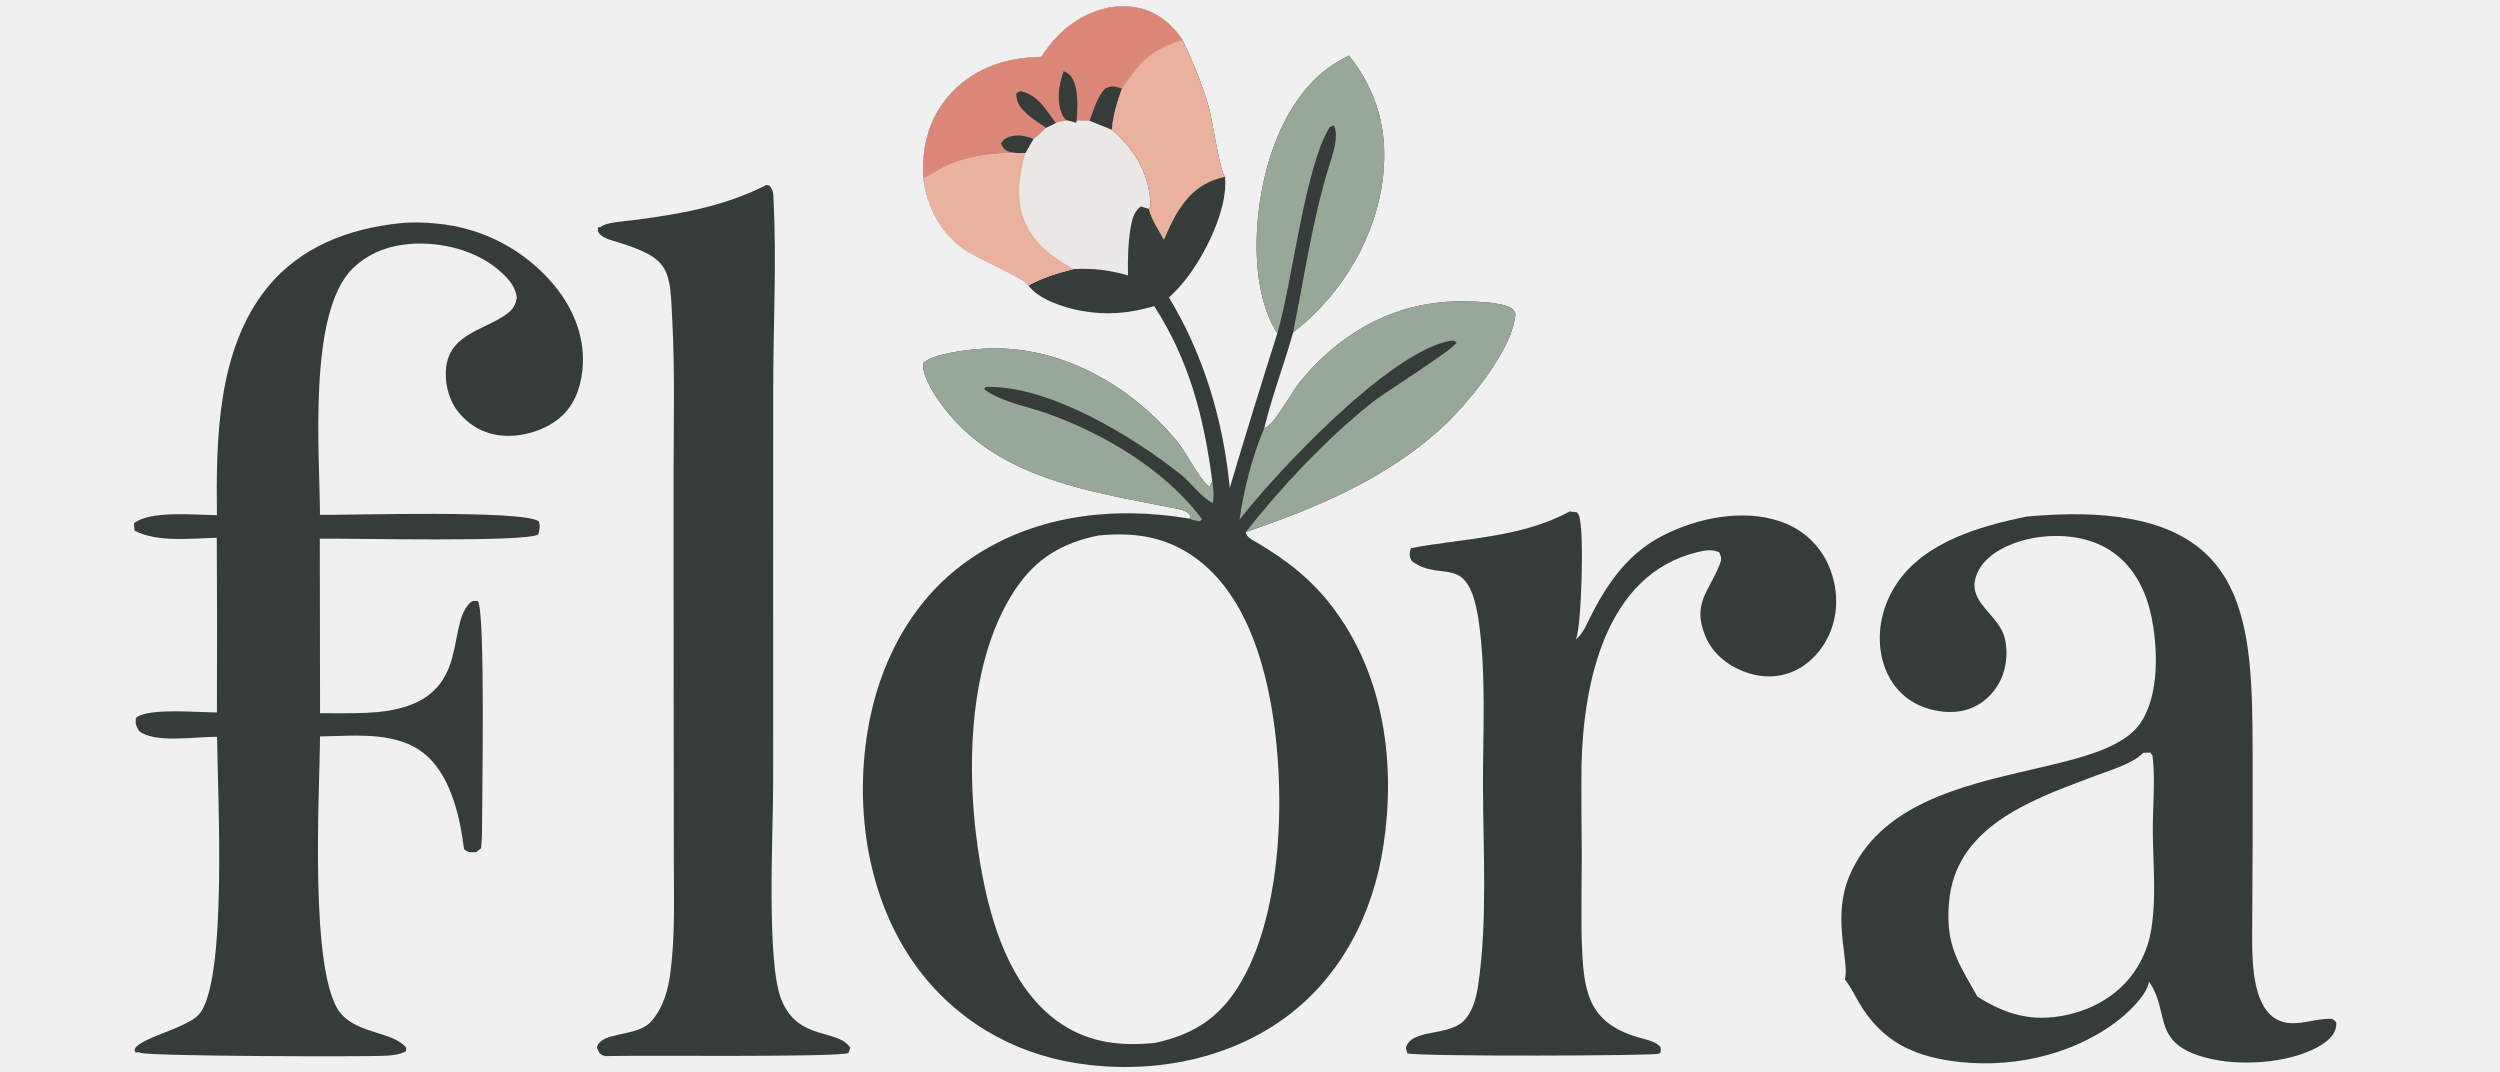
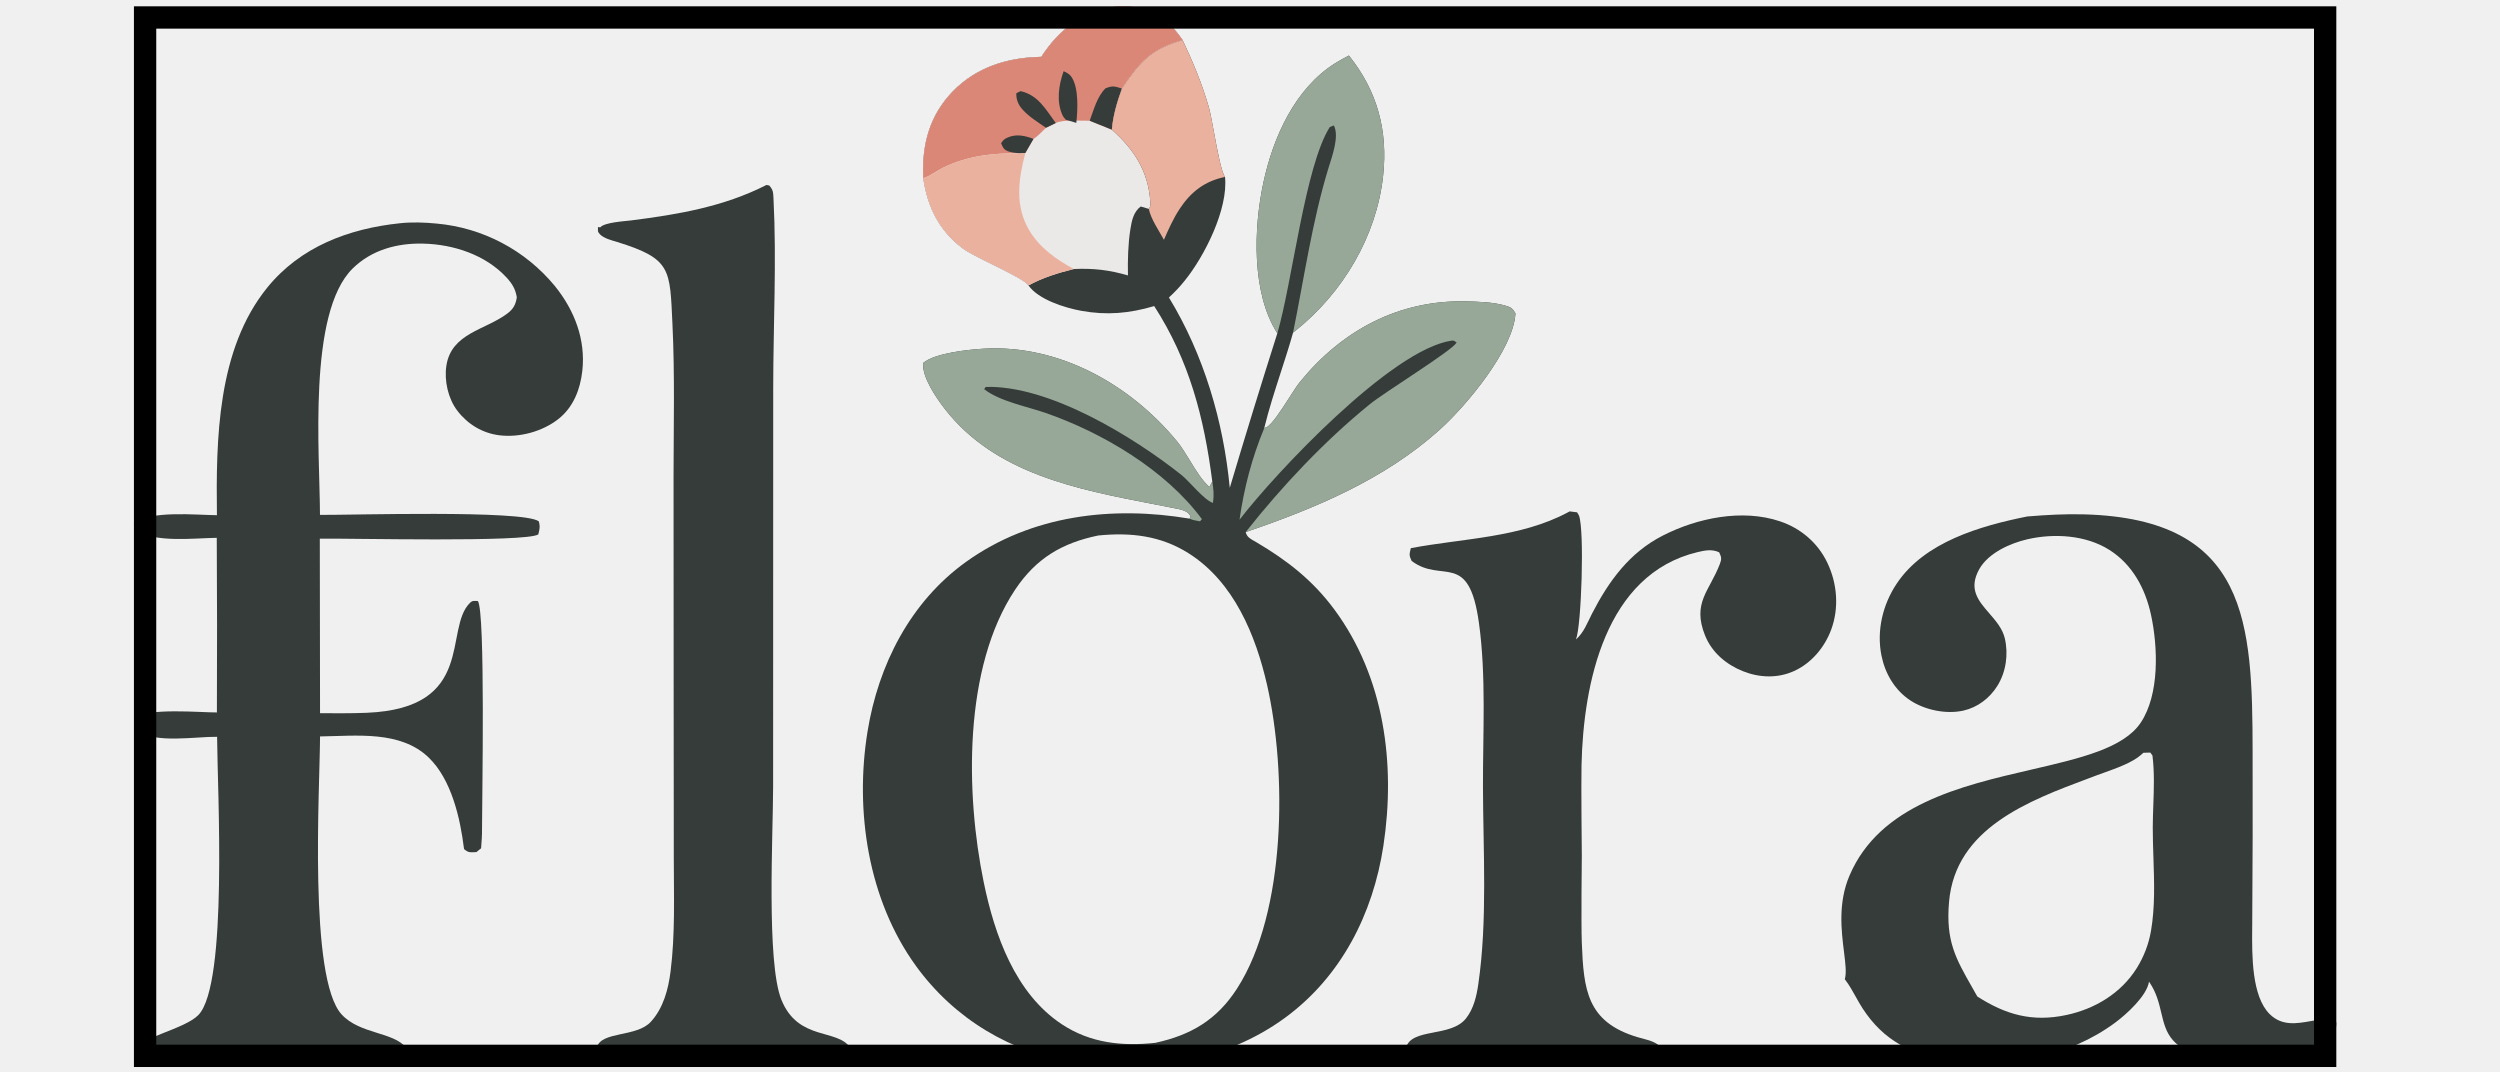
- <svg xmlns="http://www.w3.org/2000/svg" width="84" height="36" viewBox="0 0 84 36" fill="none">
-   <g clip-path="url(#clip0_8238_18966)">
-     <path d="M36.094 0.747C35.63 1.057 35.291 1.448 34.986 1.911C33.861 1.93 32.803 2.252 32.004 3.082C31.242 3.872 30.982 4.832 31.018 5.907L31.021 5.989C31.163 6.954 31.552 7.744 32.339 8.339C32.525 8.48 32.939 8.685 33.361 8.894C33.904 9.163 34.461 9.438 34.557 9.59C34.889 10.065 35.776 10.342 36.325 10.443C37.185 10.6 37.953 10.53 38.781 10.284C39.961 12.114 40.459 14.036 40.733 16.182L40.635 16.363C40.389 16.147 40.186 15.814 39.985 15.483C39.842 15.248 39.7 15.015 39.544 14.825C37.974 12.921 35.588 11.573 33.062 11.715C32.563 11.743 31.412 11.86 31.022 12.193C30.963 12.656 31.469 13.385 31.757 13.753C33.441 15.909 36.179 16.439 38.727 16.933C38.961 16.978 39.193 17.023 39.423 17.069C39.44 17.072 39.458 17.076 39.477 17.079C39.672 17.116 39.95 17.169 39.998 17.358L39.972 17.427C37.371 16.989 34.654 17.305 32.462 18.877C30.587 20.221 29.511 22.342 29.148 24.586C28.716 27.249 29.166 30.23 30.77 32.447C32.066 34.24 33.981 35.378 36.16 35.722C38.569 36.103 41.186 35.655 43.177 34.198C45.066 32.815 46.136 30.7 46.482 28.419C46.899 25.672 46.516 22.753 44.834 20.48C44.108 19.498 43.251 18.83 42.208 18.215C42.185 18.202 42.162 18.189 42.14 18.176C42.011 18.105 41.891 18.039 41.856 17.878C44.197 17.077 46.512 16.112 48.375 14.436C49.279 13.623 50.855 11.727 50.919 10.528C50.813 10.358 50.78 10.328 50.585 10.27C50.181 10.151 49.671 10.135 49.246 10.126C46.986 10.077 45.078 11.11 43.673 12.84C43.59 12.943 43.466 13.136 43.327 13.351C43.058 13.77 42.734 14.273 42.553 14.354C42.537 14.362 42.521 14.368 42.504 14.374C42.496 14.378 42.487 14.381 42.478 14.384C42.629 13.762 42.829 13.144 43.029 12.527C43.175 12.076 43.321 11.626 43.447 11.175L43.514 11.122C45.109 9.855 46.251 7.948 46.473 5.908C46.638 4.39 46.279 3.061 45.323 1.866C45.165 1.948 45.009 2.033 44.858 2.127C43.505 2.978 42.775 4.623 42.449 6.136C42.122 7.655 42.046 9.848 42.919 11.198C42.37 12.924 41.837 14.655 41.32 16.391C41.108 14.156 40.446 11.914 39.276 9.996C39.466 9.823 39.642 9.636 39.802 9.436C40.472 8.61 41.271 7.025 41.16 5.945C41.038 5.788 40.903 5.055 40.787 4.431C40.722 4.079 40.663 3.762 40.617 3.602C40.391 2.817 40.084 2.084 39.736 1.347C39.396 0.826 38.892 0.408 38.273 0.271C37.505 0.1 36.738 0.317 36.094 0.747ZM36.902 17.993C37.987 17.886 38.988 17.993 39.932 18.587C41.456 19.546 42.194 21.341 42.577 23.027C43.233 25.923 43.23 30.629 41.566 33.214C40.888 34.267 40.015 34.779 38.818 35.039C37.701 35.159 36.637 35.048 35.68 34.416C34.107 33.379 33.416 31.407 33.052 29.64C32.443 26.682 32.36 22.427 34.113 19.805C34.815 18.756 35.689 18.242 36.902 17.993Z" fill="#353C3A" />
-     <path d="M34.986 1.911C35.291 1.448 35.63 1.057 36.094 0.747C36.738 0.317 37.505 0.1 38.273 0.271C38.892 0.408 39.396 0.826 39.735 1.347C38.674 1.654 38.312 2.062 37.697 2.974C37.535 3.419 37.397 3.884 37.358 4.358C38.104 5.016 38.584 5.756 38.65 6.775C38.658 6.897 38.667 6.92 38.6 7.018L38.329 6.938C38.087 7.115 38.027 7.415 37.982 7.698C37.901 8.201 37.89 8.744 37.9 9.254C37.277 9.072 36.728 9.009 36.08 9.039C35.547 9.171 35.043 9.325 34.557 9.59C34.386 9.32 32.765 8.662 32.338 8.339C31.552 7.744 31.163 6.954 31.021 5.989L31.018 5.907C30.982 4.832 31.242 3.872 32.004 3.082C32.803 2.252 33.861 1.93 34.986 1.911Z" fill="#EAE9E8" />
-     <path d="M34.986 1.911C35.291 1.448 35.63 1.057 36.094 0.747C36.738 0.317 37.505 0.1 38.273 0.271C38.892 0.408 39.396 0.826 39.735 1.347C38.674 1.654 38.312 2.062 37.697 2.974C37.535 3.419 37.397 3.884 37.358 4.358L36.612 4.057C36.315 4.065 35.729 4.005 35.475 4.134L35.146 4.294C35.02 4.409 34.872 4.582 34.726 4.666L34.451 5.141L34.26 5.153C33.374 5.137 32.538 5.234 31.727 5.616C31.498 5.724 31.258 5.917 31.021 5.989L31.018 5.907C30.982 4.832 31.242 3.872 32.004 3.082C32.803 2.252 33.861 1.93 34.986 1.911Z" fill="#DB8778" />
-     <path d="M36.612 4.057C36.748 3.694 36.862 3.247 37.142 2.97C37.395 2.867 37.446 2.901 37.697 2.974C37.535 3.419 37.397 3.884 37.358 4.358L36.612 4.057Z" fill="#353C3A" />
-     <path d="M35.146 4.294C34.878 4.109 34.57 3.922 34.354 3.676C34.213 3.517 34.139 3.344 34.149 3.132L34.29 3.062C34.883 3.192 35.137 3.677 35.474 4.134L35.146 4.294Z" fill="#353C3A" />
-     <path d="M34.26 5.153C34.148 5.139 34.023 5.129 33.914 5.097C33.734 5.044 33.705 4.969 33.636 4.814C33.713 4.705 33.731 4.676 33.854 4.622C34.15 4.492 34.436 4.557 34.726 4.666L34.451 5.141L34.26 5.153Z" fill="#353C3A" />
-     <path d="M35.738 2.393C35.838 2.436 35.936 2.488 35.999 2.58C36.253 2.953 36.211 3.697 36.164 4.129L35.812 4.024C35.763 3.971 35.726 3.929 35.696 3.863C35.488 3.402 35.574 2.851 35.738 2.393Z" fill="#353C3A" />
-     <path d="M34.261 5.153L34.451 5.141C34.219 6.02 34.094 6.908 34.58 7.733C34.927 8.323 35.49 8.719 36.08 9.039C35.547 9.171 35.044 9.325 34.557 9.59C34.386 9.32 32.765 8.662 32.339 8.339C31.552 7.744 31.163 6.954 31.021 5.989C31.258 5.917 31.499 5.724 31.728 5.616C32.538 5.234 33.375 5.137 34.261 5.153Z" fill="#EBB19F" />
-     <path d="M42.478 14.384C42.503 14.374 42.529 14.366 42.554 14.354C42.827 14.232 43.428 13.142 43.673 12.84C45.078 11.11 46.986 10.077 49.246 10.126C49.672 10.135 50.181 10.151 50.586 10.27C50.781 10.328 50.814 10.358 50.92 10.528C50.855 11.727 49.279 13.623 48.376 14.436C46.512 16.112 44.197 17.077 41.856 17.878C43.072 16.338 44.495 14.827 46.017 13.59C46.546 13.159 48.782 11.791 48.944 11.509C48.872 11.462 48.862 11.433 48.773 11.445C46.751 11.74 42.857 15.893 41.648 17.463C41.801 16.393 42.064 15.384 42.478 14.384Z" fill="#97A898" />
-     <path d="M39.972 17.427L39.998 17.358C39.946 17.151 39.616 17.107 39.423 17.069C36.691 16.523 33.595 16.107 31.757 13.753C31.469 13.385 30.963 12.656 31.022 12.193C31.412 11.86 32.562 11.743 33.062 11.715C35.588 11.573 37.974 12.921 39.544 14.825C39.92 15.281 40.214 15.993 40.635 16.363L40.733 16.182C40.776 16.437 40.793 16.638 40.756 16.898C40.453 16.8 39.973 16.177 39.687 15.951C38.077 14.675 35.253 12.939 33.122 13L33.067 13.075C33.597 13.489 34.495 13.653 35.128 13.873C37.038 14.535 39.167 15.791 40.385 17.444L40.319 17.517C40.213 17.493 40.065 17.479 39.972 17.427Z" fill="#97A898" />
-     <path d="M45.323 1.866C46.279 3.061 46.638 4.39 46.473 5.908C46.251 7.948 45.109 9.855 43.513 11.122L43.447 11.175C43.816 9.354 44.09 7.436 44.631 5.663C44.749 5.278 45.012 4.581 44.817 4.214L44.68 4.269C43.847 5.587 43.426 9.469 42.919 11.198C42.046 9.848 42.121 7.655 42.449 6.136C42.775 4.623 43.504 2.978 44.858 2.127C45.009 2.033 45.165 1.948 45.323 1.866Z" fill="#97A898" />
-     <path d="M37.697 2.974C38.312 2.062 38.674 1.654 39.735 1.347C40.084 2.084 40.39 2.817 40.617 3.602C40.745 4.045 40.969 5.7 41.16 5.945C40.482 6.082 40.011 6.447 39.634 7.021C39.424 7.341 39.26 7.706 39.108 8.057C38.94 7.746 38.668 7.362 38.6 7.018C38.667 6.92 38.658 6.897 38.65 6.775C38.584 5.756 38.104 5.016 37.357 4.358C37.397 3.884 37.535 3.419 37.697 2.974Z" fill="#EBB19F" />
-     <path d="M70.053 17.283C69.405 17.264 68.76 17.3 68.115 17.354C66.547 17.67 64.665 18.204 63.727 19.614C63.259 20.318 63.05 21.187 63.217 22.022C63.339 22.635 63.667 23.196 64.198 23.541C64.69 23.86 65.395 24.005 65.97 23.876C66.447 23.769 66.853 23.46 67.111 23.047C67.403 22.579 67.488 21.985 67.362 21.45C67.284 21.12 67.059 20.86 66.839 20.607C66.475 20.187 66.128 19.788 66.506 19.12C66.814 18.577 67.543 18.253 68.122 18.119C69.017 17.913 70.087 17.976 70.877 18.478C71.651 18.968 72.082 19.775 72.273 20.652C72.509 21.741 72.564 23.329 71.93 24.279C71.355 25.142 69.891 25.481 68.246 25.861C65.888 26.407 63.16 27.038 62.144 29.42C61.753 30.335 61.87 31.275 61.958 31.983C62.007 32.376 62.047 32.698 61.986 32.903C61.997 32.917 62.008 32.931 62.018 32.946C62.145 33.117 62.248 33.302 62.351 33.487C62.426 33.622 62.502 33.757 62.587 33.887C63.293 34.973 64.246 35.445 65.505 35.639C67.406 35.931 69.513 35.514 71.072 34.359C71.445 34.084 72.133 33.464 72.206 32.986C72.213 32.994 72.219 33.002 72.225 33.011L72.233 33.022C72.461 33.363 72.542 33.705 72.618 34.026C72.779 34.702 72.918 35.288 74.355 35.594C75.433 35.823 77.102 35.707 78.058 35.071C78.254 34.941 78.456 34.739 78.494 34.498C78.499 34.467 78.5 34.443 78.5 34.418C78.5 34.398 78.499 34.377 78.499 34.35C78.483 34.335 78.469 34.322 78.457 34.31C78.386 34.24 78.373 34.227 78.243 34.231C78.054 34.236 77.859 34.27 77.665 34.305C77.172 34.393 76.679 34.481 76.267 34.078C75.655 33.481 75.666 32.097 75.674 31.21C75.674 31.141 75.675 31.076 75.675 31.014C75.69 29.095 75.694 27.176 75.688 25.257C75.681 20.918 75.542 17.447 70.053 17.283ZM72.015 25.294L72.252 25.286L72.323 25.385C72.391 25.937 72.372 26.492 72.352 27.047C72.343 27.301 72.334 27.555 72.334 27.809C72.333 28.143 72.344 28.484 72.356 28.827C72.383 29.647 72.411 30.48 72.275 31.272C72.199 31.719 72.035 32.147 71.794 32.531C71.265 33.375 70.391 33.9 69.429 34.105C68.29 34.348 67.396 34.096 66.438 33.482C66.38 33.379 66.324 33.28 66.269 33.185C65.709 32.202 65.375 31.615 65.488 30.304C65.701 27.827 68.162 26.906 70.183 26.151L70.339 26.093L70.447 26.052C70.523 26.023 70.607 25.993 70.696 25.962L70.697 25.961C71.121 25.81 71.655 25.619 71.946 25.359C71.956 25.35 71.965 25.341 71.974 25.333C71.988 25.32 72.001 25.306 72.015 25.294Z" fill="#353C3A" />
-     <path d="M70.369 26.081C70.344 26.09 70.319 26.1 70.294 26.109L70.338 26.093L70.369 26.081Z" fill="#EAE9E8" />
-     <path d="M13.435 7.501C13.836 7.457 14.271 7.472 14.673 7.512C16.223 7.652 17.651 8.406 18.64 9.607C19.301 10.422 19.686 11.411 19.565 12.468C19.495 13.087 19.264 13.685 18.761 14.079C18.225 14.5 17.456 14.709 16.78 14.626C16.21 14.556 15.713 14.254 15.366 13.8C15.057 13.395 14.922 12.792 14.998 12.29C15.164 11.189 16.317 11.087 17.05 10.532C17.247 10.383 17.329 10.232 17.365 9.991C17.32 9.708 17.205 9.524 17.015 9.32C16.311 8.561 15.238 8.211 14.223 8.185C13.348 8.163 12.482 8.396 11.847 9.024C10.331 10.522 10.746 15.249 10.751 17.3C11.766 17.309 17.578 17.13 18.102 17.516C18.154 17.686 18.131 17.785 18.087 17.956C17.689 18.228 11.763 18.084 10.745 18.099L10.754 23.964C11.277 23.965 11.802 23.972 12.325 23.95C16.004 23.796 14.903 21.14 15.787 20.26C15.88 20.168 15.928 20.193 16.056 20.193C16.312 20.533 16.196 26.884 16.196 27.837C16.199 28.061 16.183 28.279 16.165 28.502L16.006 28.631C15.802 28.634 15.752 28.665 15.591 28.529C15.466 27.498 15.171 26.191 14.402 25.452C13.448 24.536 11.969 24.728 10.754 24.744C10.746 26.494 10.359 32.872 11.481 34.088C12.095 34.753 13.22 34.666 13.653 35.207L13.633 35.326C13.393 35.459 13.098 35.466 12.829 35.477C12.055 35.509 5.109 35.492 4.727 35.377C4.651 35.353 4.68 35.349 4.601 35.359C4.586 35.361 4.572 35.365 4.557 35.369L4.519 35.277C4.623 34.886 6.213 34.576 6.668 34.102C7.665 33.061 7.304 26.551 7.294 24.757C6.594 24.746 5.193 24.99 4.667 24.558C4.569 24.367 4.542 24.332 4.564 24.122C4.952 23.774 6.735 23.94 7.288 23.939C7.296 21.983 7.295 20.026 7.284 18.07C6.433 18.086 5.292 18.236 4.52 17.829L4.5 17.585C5.031 17.142 6.598 17.305 7.289 17.31C7.258 14.77 7.295 11.745 8.98 9.664C10.095 8.287 11.727 7.679 13.435 7.501Z" fill="#353C3A" />
-     <path d="M25.754 6.214L25.849 6.233C25.979 6.385 25.98 6.467 25.989 6.66C26.098 8.765 25.981 10.938 25.98 13.05L25.977 26.415C25.977 28.019 25.746 32.335 26.256 33.594C26.823 34.992 28.145 34.55 28.572 35.207L28.505 35.382C28.119 35.532 21.481 35.451 20.411 35.484C20.326 35.484 20.343 35.493 20.279 35.468C20.117 35.404 20.121 35.34 20.053 35.19C20.214 34.638 21.394 34.861 21.875 34.325C22.292 33.861 22.455 33.245 22.531 32.641C22.689 31.39 22.64 30.105 22.64 28.846L22.635 23.547L22.631 15.957C22.634 14.272 22.676 12.577 22.595 10.894C22.506 9.043 22.569 8.698 20.739 8.132C20.554 8.075 20.291 8.013 20.154 7.868C20.068 7.777 20.094 7.747 20.092 7.629L20.169 7.639C20.314 7.471 20.978 7.435 21.21 7.405C22.799 7.203 24.314 6.947 25.754 6.214Z" fill="#353C3A" />
-     <path d="M52.74 17.183L52.989 17.214C53.009 17.245 53.041 17.29 53.055 17.327C53.24 17.81 53.139 21.046 52.952 21.486C53.219 21.254 53.334 20.925 53.493 20.617C54.054 19.526 54.748 18.569 55.869 17.996C57.033 17.401 58.544 17.091 59.807 17.516C60.509 17.752 61.075 18.236 61.397 18.905C61.732 19.603 61.798 20.424 61.529 21.154C61.309 21.749 60.867 22.279 60.285 22.545C59.733 22.797 59.121 22.775 58.563 22.552C57.999 22.327 57.52 21.924 57.291 21.352C56.847 20.253 57.444 19.855 57.787 18.951C57.854 18.776 57.841 18.722 57.764 18.558C57.529 18.444 57.282 18.493 57.038 18.551C53.931 19.296 53.202 22.968 53.139 25.708C53.124 26.383 53.148 28.748 53.148 28.748C53.148 28.748 53.123 31.022 53.148 31.675C53.211 33.262 53.32 34.338 55.017 34.847C55.265 34.922 55.581 34.968 55.77 35.154C55.821 35.204 55.796 35.293 55.795 35.361C55.776 35.375 55.757 35.391 55.738 35.404C55.633 35.477 47.729 35.504 47.29 35.394L47.237 35.212C47.42 34.522 48.748 34.868 49.26 34.216C49.515 33.892 49.614 33.469 49.671 33.069C49.983 30.923 49.833 28.605 49.828 26.433C49.824 24.633 49.939 22.716 49.694 20.938C49.354 18.464 48.453 19.625 47.43 18.846C47.341 18.651 47.355 18.63 47.404 18.418C49.146 18.088 51.081 18.073 52.683 17.214L52.74 17.183Z" fill="#353C3A" />
+ <svg xmlns="http://www.w3.org/2000/svg" width="112" height="48" viewBox="0 0 112 48" fill="none">
+   <g clip-path="url(#clip0_8209_115731)">
+     <path d="M48.126 0.995C47.507 1.409 47.055 1.931 46.648 2.547C45.148 2.573 43.737 3.002 42.672 4.109C41.656 5.163 41.31 6.443 41.357 7.876L41.362 7.985C41.551 9.271 42.069 10.325 43.118 11.119C43.366 11.307 43.919 11.58 44.481 11.858C45.206 12.217 45.948 12.584 46.076 12.787C46.519 13.419 47.701 13.789 48.434 13.923C49.581 14.134 50.604 14.04 51.708 13.712C53.282 16.152 53.946 18.715 54.311 21.576L54.181 21.818C53.852 21.529 53.582 21.085 53.313 20.644C53.123 20.331 52.933 20.02 52.725 19.767C50.632 17.227 47.451 15.431 44.083 15.62C43.417 15.658 41.883 15.813 41.363 16.258C41.284 16.875 41.959 17.847 42.343 18.338C44.588 21.212 48.239 21.919 51.636 22.577C51.948 22.637 52.258 22.697 52.564 22.758C52.587 22.763 52.611 22.767 52.636 22.772C52.896 22.822 53.267 22.892 53.331 23.144L53.296 23.236C49.828 22.652 46.206 23.073 43.282 25.169C40.783 26.961 39.348 29.789 38.864 32.781C38.289 36.332 38.889 40.306 41.027 43.263C42.755 45.654 45.308 47.17 48.214 47.63C51.425 48.137 54.915 47.541 57.569 45.597C60.088 43.753 61.514 40.934 61.976 37.891C62.532 34.23 62.021 30.337 59.779 27.306C58.811 25.998 57.669 25.107 56.277 24.287C56.247 24.269 56.216 24.252 56.186 24.235C56.015 24.14 55.855 24.052 55.808 23.837C58.929 22.769 62.016 21.483 64.501 19.248C65.706 18.163 67.807 15.636 67.893 14.037C67.751 13.811 67.707 13.77 67.447 13.694C66.908 13.534 66.229 13.513 65.662 13.501C62.648 13.436 60.104 14.813 58.231 17.12C58.12 17.257 57.955 17.514 57.77 17.801C57.411 18.36 56.979 19.031 56.738 19.139C56.716 19.149 56.695 19.157 56.673 19.166C56.661 19.17 56.649 19.175 56.638 19.179C56.839 18.349 57.106 17.526 57.372 16.702C57.567 16.102 57.761 15.502 57.93 14.899L58.018 14.83C60.145 13.14 61.669 10.597 61.964 7.877C62.185 5.853 61.706 4.082 60.431 2.488C60.221 2.598 60.012 2.711 59.811 2.837C58.006 3.971 57.033 6.164 56.599 8.181C56.162 10.206 56.062 13.131 57.225 14.93C56.493 17.232 55.783 19.54 55.094 21.855C54.811 18.875 53.928 15.885 52.368 13.328C52.621 13.097 52.856 12.848 53.07 12.581C53.963 11.48 55.029 9.367 54.881 7.927C54.718 7.718 54.537 6.74 54.383 5.908C54.296 5.439 54.218 5.016 54.156 4.803C53.854 3.757 53.446 2.778 52.981 1.796C52.529 1.101 51.857 0.544 51.031 0.361C50.007 0.134 48.984 0.422 48.126 0.995ZM49.202 23.99C50.649 23.847 51.985 23.991 53.243 24.783C55.275 26.062 56.258 28.455 56.769 30.703C57.645 34.564 57.64 40.839 55.421 44.286C54.518 45.689 53.353 46.373 51.757 46.719C50.268 46.879 48.849 46.731 47.573 45.889C45.476 44.505 44.555 41.876 44.07 39.52C43.257 35.576 43.146 29.902 45.485 26.407C46.42 25.009 47.585 24.323 49.202 23.99Z" fill="#353C3A" />
+     <path d="M46.648 2.547C47.055 1.931 47.506 1.409 48.125 0.995C48.983 0.422 50.006 0.134 51.03 0.361C51.856 0.544 52.528 1.101 52.98 1.796C51.565 2.205 51.083 2.749 50.263 3.966C50.047 4.558 49.862 5.179 49.81 5.81C50.805 6.688 51.445 7.675 51.533 9.034C51.544 9.196 51.556 9.226 51.467 9.358L51.105 9.251C50.783 9.486 50.702 9.887 50.642 10.263C50.535 10.935 50.519 11.659 50.532 12.339C49.702 12.096 48.971 12.011 48.106 12.052C47.395 12.228 46.724 12.433 46.076 12.787C45.848 12.427 43.686 11.549 43.118 11.119C42.069 10.325 41.55 9.271 41.361 7.985L41.357 7.876C41.309 6.443 41.656 5.163 42.671 4.109C43.736 3.002 45.148 2.573 46.648 2.547Z" fill="#EAE9E8" />
+     <path d="M46.648 2.547C47.055 1.931 47.506 1.409 48.125 0.995C48.983 0.422 50.006 0.134 51.03 0.361C51.856 0.544 52.528 1.101 52.98 1.796C51.565 2.205 51.083 2.749 50.263 3.966C50.047 4.558 49.862 5.179 49.81 5.81L48.816 5.409C48.42 5.42 47.639 5.34 47.299 5.512L46.861 5.725C46.692 5.878 46.495 6.11 46.301 6.221L45.934 6.855L45.68 6.871C44.499 6.849 43.384 6.978 42.303 7.488C41.997 7.632 41.677 7.889 41.361 7.985L41.357 7.876C41.309 6.443 41.656 5.163 42.671 4.109C43.736 3.002 45.148 2.573 46.648 2.547Z" fill="#DB8778" />
+     <path d="M48.817 5.409C48.998 4.925 49.15 4.329 49.524 3.959C49.861 3.823 49.929 3.868 50.263 3.966C50.048 4.558 49.863 5.179 49.81 5.81L48.817 5.409Z" fill="#353C3A" />
+     <path d="M46.861 5.725C46.504 5.479 46.094 5.229 45.805 4.902C45.617 4.689 45.519 4.459 45.532 4.176L45.72 4.083C46.511 4.257 46.849 4.903 47.299 5.512L46.861 5.725Z" fill="#353C3A" />
+     <path d="M45.68 6.871C45.531 6.852 45.364 6.839 45.219 6.796C44.978 6.725 44.939 6.625 44.848 6.418C44.95 6.274 44.975 6.234 45.139 6.162C45.533 5.989 45.914 6.077 46.301 6.221L45.934 6.855L45.68 6.871Z" fill="#353C3A" />
+     <path d="M47.65 3.19C47.784 3.248 47.915 3.317 47.999 3.441C48.337 3.937 48.281 4.929 48.219 5.505L47.749 5.365C47.685 5.295 47.635 5.238 47.595 5.15C47.318 4.536 47.432 3.802 47.65 3.19Z" fill="#353C3A" />
+     <path d="M45.681 6.871L45.935 6.855C45.625 8.026 45.458 9.211 46.106 10.311C46.569 11.097 47.32 11.626 48.107 12.052C47.396 12.228 46.724 12.433 46.076 12.787C45.848 12.427 43.686 11.549 43.118 11.119C42.069 10.325 41.551 9.271 41.362 7.985C41.677 7.889 41.998 7.632 42.303 7.488C43.384 6.978 44.5 6.849 45.681 6.871Z" fill="#EBB19F" />
+     <path d="M56.638 19.179C56.67 19.166 56.705 19.154 56.738 19.139C57.103 18.976 57.904 17.523 58.231 17.12C60.103 14.813 62.648 13.436 65.662 13.501C66.228 13.513 66.908 13.534 67.447 13.694C67.707 13.77 67.751 13.811 67.892 14.037C67.806 15.636 65.706 18.163 64.5 19.248C62.016 21.483 58.929 22.769 55.808 23.837C57.429 21.784 59.326 19.77 61.355 18.119C62.061 17.545 65.042 15.721 65.258 15.346C65.162 15.283 65.149 15.243 65.03 15.261C62.334 15.653 57.142 21.19 55.53 23.284C55.734 21.858 56.085 20.512 56.638 19.179Z" fill="#97A898" />
+     <path d="M53.296 23.236L53.331 23.144C53.261 22.868 52.822 22.81 52.564 22.758C48.921 22.031 44.794 21.476 42.343 18.338C41.959 17.847 41.284 16.875 41.363 16.258C41.883 15.813 43.417 15.658 44.083 15.62C47.451 15.431 50.632 17.227 52.725 19.767C53.227 20.375 53.619 21.324 54.181 21.818L54.311 21.576C54.368 21.916 54.391 22.184 54.342 22.53C53.937 22.401 53.297 21.57 52.917 21.268C50.77 19.567 47.004 17.252 44.163 17.334L44.089 17.434C44.797 17.985 45.993 18.204 46.837 18.497C49.384 19.38 52.223 21.055 53.846 23.258L53.759 23.356C53.618 23.324 53.42 23.306 53.296 23.236Z" fill="#97A898" />
+     <path d="M60.431 2.488C61.706 4.082 62.184 5.853 61.964 7.877C61.668 10.597 60.145 13.14 58.018 14.83L57.93 14.899C58.422 12.473 58.786 9.914 59.508 7.551C59.665 7.037 60.016 6.109 59.756 5.619L59.574 5.692C58.463 7.45 57.901 12.626 57.225 14.93C56.062 13.131 56.162 10.206 56.599 8.181C57.033 6.164 58.006 3.971 59.811 2.837C60.012 2.711 60.22 2.598 60.431 2.488Z" fill="#97A898" />
+     <path d="M50.263 3.966C51.083 2.749 51.566 2.205 52.98 1.796C53.446 2.778 53.854 3.757 54.156 4.803C54.327 5.393 54.626 7.6 54.881 7.927C53.976 8.11 53.349 8.596 52.846 9.362C52.566 9.788 52.347 10.274 52.144 10.742C51.92 10.328 51.558 9.817 51.467 9.358C51.556 9.226 51.544 9.196 51.533 9.034C51.445 7.675 50.805 6.688 49.81 5.81C49.862 5.179 50.047 4.558 50.263 3.966Z" fill="#EBB19F" />
+     <path d="M93.403 23.044C92.54 23.019 91.679 23.066 90.819 23.138C88.729 23.56 86.219 24.272 84.969 26.152C84.345 27.09 84.067 28.249 84.288 29.363C84.452 30.18 84.889 30.928 85.597 31.388C86.252 31.813 87.193 32.007 87.96 31.835C88.596 31.692 89.137 31.279 89.48 30.73C89.87 30.105 89.983 29.313 89.816 28.6C89.712 28.159 89.411 27.813 89.119 27.476C88.633 26.916 88.17 26.384 88.674 25.493C89.085 24.769 90.057 24.337 90.829 24.159C92.022 23.884 93.448 23.968 94.502 24.637C95.534 25.291 96.109 26.367 96.364 27.537C96.678 28.988 96.752 31.105 95.906 32.373C95.139 33.523 93.187 33.974 90.994 34.481C87.851 35.209 84.212 36.05 82.858 39.226C82.337 40.447 82.493 41.7 82.611 42.644C82.676 43.168 82.729 43.597 82.647 43.871C82.662 43.89 82.676 43.909 82.691 43.928C82.86 44.156 82.997 44.402 83.135 44.649C83.235 44.829 83.335 45.009 83.448 45.182C84.39 46.63 85.66 47.26 87.34 47.518C89.874 47.909 92.684 47.352 94.763 45.812C95.259 45.445 96.177 44.618 96.275 43.981C96.283 43.992 96.291 44.003 96.3 44.014L96.31 44.029C96.614 44.484 96.722 44.94 96.824 45.369C97.038 46.27 97.224 47.051 99.14 47.458C100.577 47.764 102.802 47.609 104.077 46.761C104.338 46.588 104.607 46.319 104.658 45.998C104.665 45.956 104.666 45.924 104.666 45.891C104.666 45.864 104.665 45.837 104.665 45.801C104.643 45.78 104.625 45.763 104.609 45.747C104.514 45.654 104.497 45.637 104.324 45.641C104.071 45.648 103.812 45.694 103.553 45.74C102.895 45.858 102.238 45.975 101.688 45.438C100.872 44.641 100.888 42.797 100.898 41.613C100.899 41.522 100.899 41.434 100.9 41.352C100.92 38.793 100.925 36.234 100.917 33.676C100.907 27.891 100.722 23.262 93.403 23.044ZM96.02 33.725L96.335 33.715L96.43 33.847C96.521 34.583 96.495 35.323 96.469 36.063C96.457 36.401 96.445 36.74 96.444 37.078C96.443 37.525 96.459 37.979 96.474 38.436C96.51 39.53 96.547 40.641 96.366 41.696C96.265 42.292 96.046 42.862 95.725 43.375C95.02 44.5 93.854 45.199 92.572 45.473C91.053 45.797 89.861 45.462 88.584 44.643C88.506 44.505 88.431 44.373 88.359 44.246C87.612 42.936 87.166 42.154 87.317 40.405C87.601 37.102 90.883 35.875 93.577 34.868L93.784 34.79L93.929 34.736C94.03 34.698 94.142 34.658 94.26 34.616L94.262 34.615C94.828 34.413 95.54 34.158 95.927 33.811C95.94 33.8 95.953 33.789 95.965 33.777C95.983 33.76 96.001 33.742 96.02 33.725Z" fill="#353C3A" />
+     <path d="M93.825 34.775C93.792 34.787 93.759 34.8 93.726 34.812L93.785 34.79L93.825 34.775Z" fill="#EAE9E8" />
+     <path d="M17.914 10.002C18.448 9.943 19.029 9.963 19.564 10.016C21.63 10.203 23.535 11.209 24.854 12.809C25.735 13.896 26.247 15.215 26.087 16.624C25.993 17.449 25.685 18.247 25.015 18.772C24.3 19.334 23.275 19.612 22.373 19.501C21.614 19.407 20.951 19.006 20.488 18.399C20.076 17.86 19.896 17.056 19.997 16.387C20.218 14.918 21.757 14.783 22.733 14.043C22.995 13.845 23.105 13.643 23.153 13.321C23.093 12.945 22.94 12.699 22.687 12.426C21.747 11.414 20.317 10.947 18.963 10.914C17.797 10.884 16.642 11.195 15.796 12.032C13.774 14.029 14.329 20.332 14.335 23.067C15.688 23.079 23.438 22.84 24.136 23.354C24.205 23.582 24.175 23.714 24.116 23.941C23.586 24.304 15.684 24.112 14.327 24.131L14.338 31.952C15.036 31.953 15.736 31.962 16.433 31.933C21.339 31.728 19.87 28.187 21.049 27.014C21.173 26.891 21.237 26.925 21.408 26.925C21.749 27.378 21.595 35.845 21.595 37.116C21.599 37.414 21.577 37.706 21.553 38.003L21.342 38.175C21.069 38.178 21.002 38.22 20.789 38.038C20.622 36.664 20.228 34.922 19.203 33.936C17.931 32.715 15.959 32.971 14.338 32.992C14.329 35.325 13.813 43.829 15.308 45.45C16.127 46.338 17.627 46.221 18.203 46.943L18.178 47.101C17.857 47.278 17.464 47.288 17.105 47.303C16.074 47.346 6.812 47.323 6.303 47.169C6.201 47.138 6.241 47.132 6.135 47.145C6.115 47.148 6.096 47.154 6.076 47.158L6.025 47.037C6.164 46.514 8.285 46.102 8.891 45.469C10.22 44.081 9.739 35.401 9.726 33.009C8.792 32.994 6.923 33.32 6.222 32.745C6.092 32.49 6.056 32.443 6.085 32.162C6.603 31.699 8.98 31.921 9.717 31.918C9.729 29.31 9.727 26.702 9.711 24.094C8.577 24.115 7.056 24.315 6.027 23.772L6 23.447C6.707 22.856 8.798 23.073 9.718 23.081C9.677 19.693 9.726 15.659 11.973 12.885C13.46 11.049 15.636 10.239 17.914 10.002Z" fill="#353C3A" />
+     <path d="M34.338 8.286L34.465 8.311C34.639 8.514 34.639 8.622 34.652 8.881C34.797 11.687 34.641 14.584 34.64 17.401L34.636 35.22C34.635 37.359 34.328 43.113 35.008 44.792C35.763 46.656 37.527 46.067 38.095 46.943L38.006 47.176C37.491 47.377 28.642 47.268 27.214 47.312C27.101 47.312 27.123 47.324 27.039 47.291C26.822 47.205 26.828 47.12 26.737 46.92C26.951 46.184 28.525 46.481 29.166 45.767C29.722 45.149 29.939 44.326 30.041 43.522C30.252 41.854 30.187 40.14 30.186 38.462L30.18 31.395L30.175 21.276C30.178 19.03 30.234 16.77 30.126 14.526C30.008 12.058 30.091 11.598 27.652 10.842C27.405 10.766 27.055 10.684 26.872 10.491C26.757 10.37 26.792 10.329 26.789 10.172L26.891 10.185C27.084 9.961 27.97 9.913 28.28 9.874C30.399 9.604 32.418 9.262 34.338 8.286Z" fill="#353C3A" />
+     <path d="M70.32 22.91L70.652 22.952C70.678 22.993 70.721 23.053 70.74 23.102C70.987 23.746 70.851 28.061 70.602 28.648C70.958 28.338 71.112 27.901 71.323 27.489C72.072 26.035 72.997 24.758 74.492 23.995C76.044 23.201 78.059 22.788 79.743 23.355C80.678 23.669 81.434 24.315 81.863 25.207C82.309 26.137 82.397 27.232 82.038 28.206C81.745 28.998 81.156 29.706 80.379 30.06C79.644 30.396 78.828 30.367 78.083 30.07C77.331 29.769 76.694 29.232 76.387 28.47C75.796 27.003 76.591 26.473 77.049 25.268C77.138 25.034 77.122 24.962 77.019 24.744C76.705 24.592 76.375 24.657 76.05 24.735C71.908 25.728 70.936 30.624 70.852 34.277C70.832 35.177 70.865 38.331 70.865 38.331C70.865 38.331 70.83 41.362 70.865 42.233C70.947 44.349 71.093 45.784 73.356 46.463C73.687 46.562 74.108 46.624 74.36 46.872C74.428 46.938 74.395 47.058 74.394 47.148C74.368 47.167 74.343 47.188 74.317 47.206C74.177 47.302 63.638 47.339 63.053 47.193L62.983 46.95C63.227 46.03 64.998 46.49 65.68 45.621C66.02 45.189 66.151 44.625 66.228 44.092C66.644 41.231 66.444 38.14 66.437 35.243C66.431 32.844 66.585 30.288 66.258 27.917C65.805 24.619 64.604 26.167 63.24 25.128C63.121 24.868 63.139 24.84 63.205 24.557C65.528 24.117 68.108 24.097 70.244 22.952L70.32 22.91Z" fill="#353C3A" />
  </g>
+   <rect x="6.5" y="0.783" width="97.667" height="46.519" stroke="black" />
  <defs>
-     <clipPath id="clip0_8238_18966">
-       <rect width="74" height="35.639" fill="white" transform="translate(4.5 0.212463)" />
+     <clipPath id="clip0_8209_115731">
+       <rect x="6" y="0.283" width="98.667" height="47.519" fill="white" />
    </clipPath>
  </defs>
</svg>
